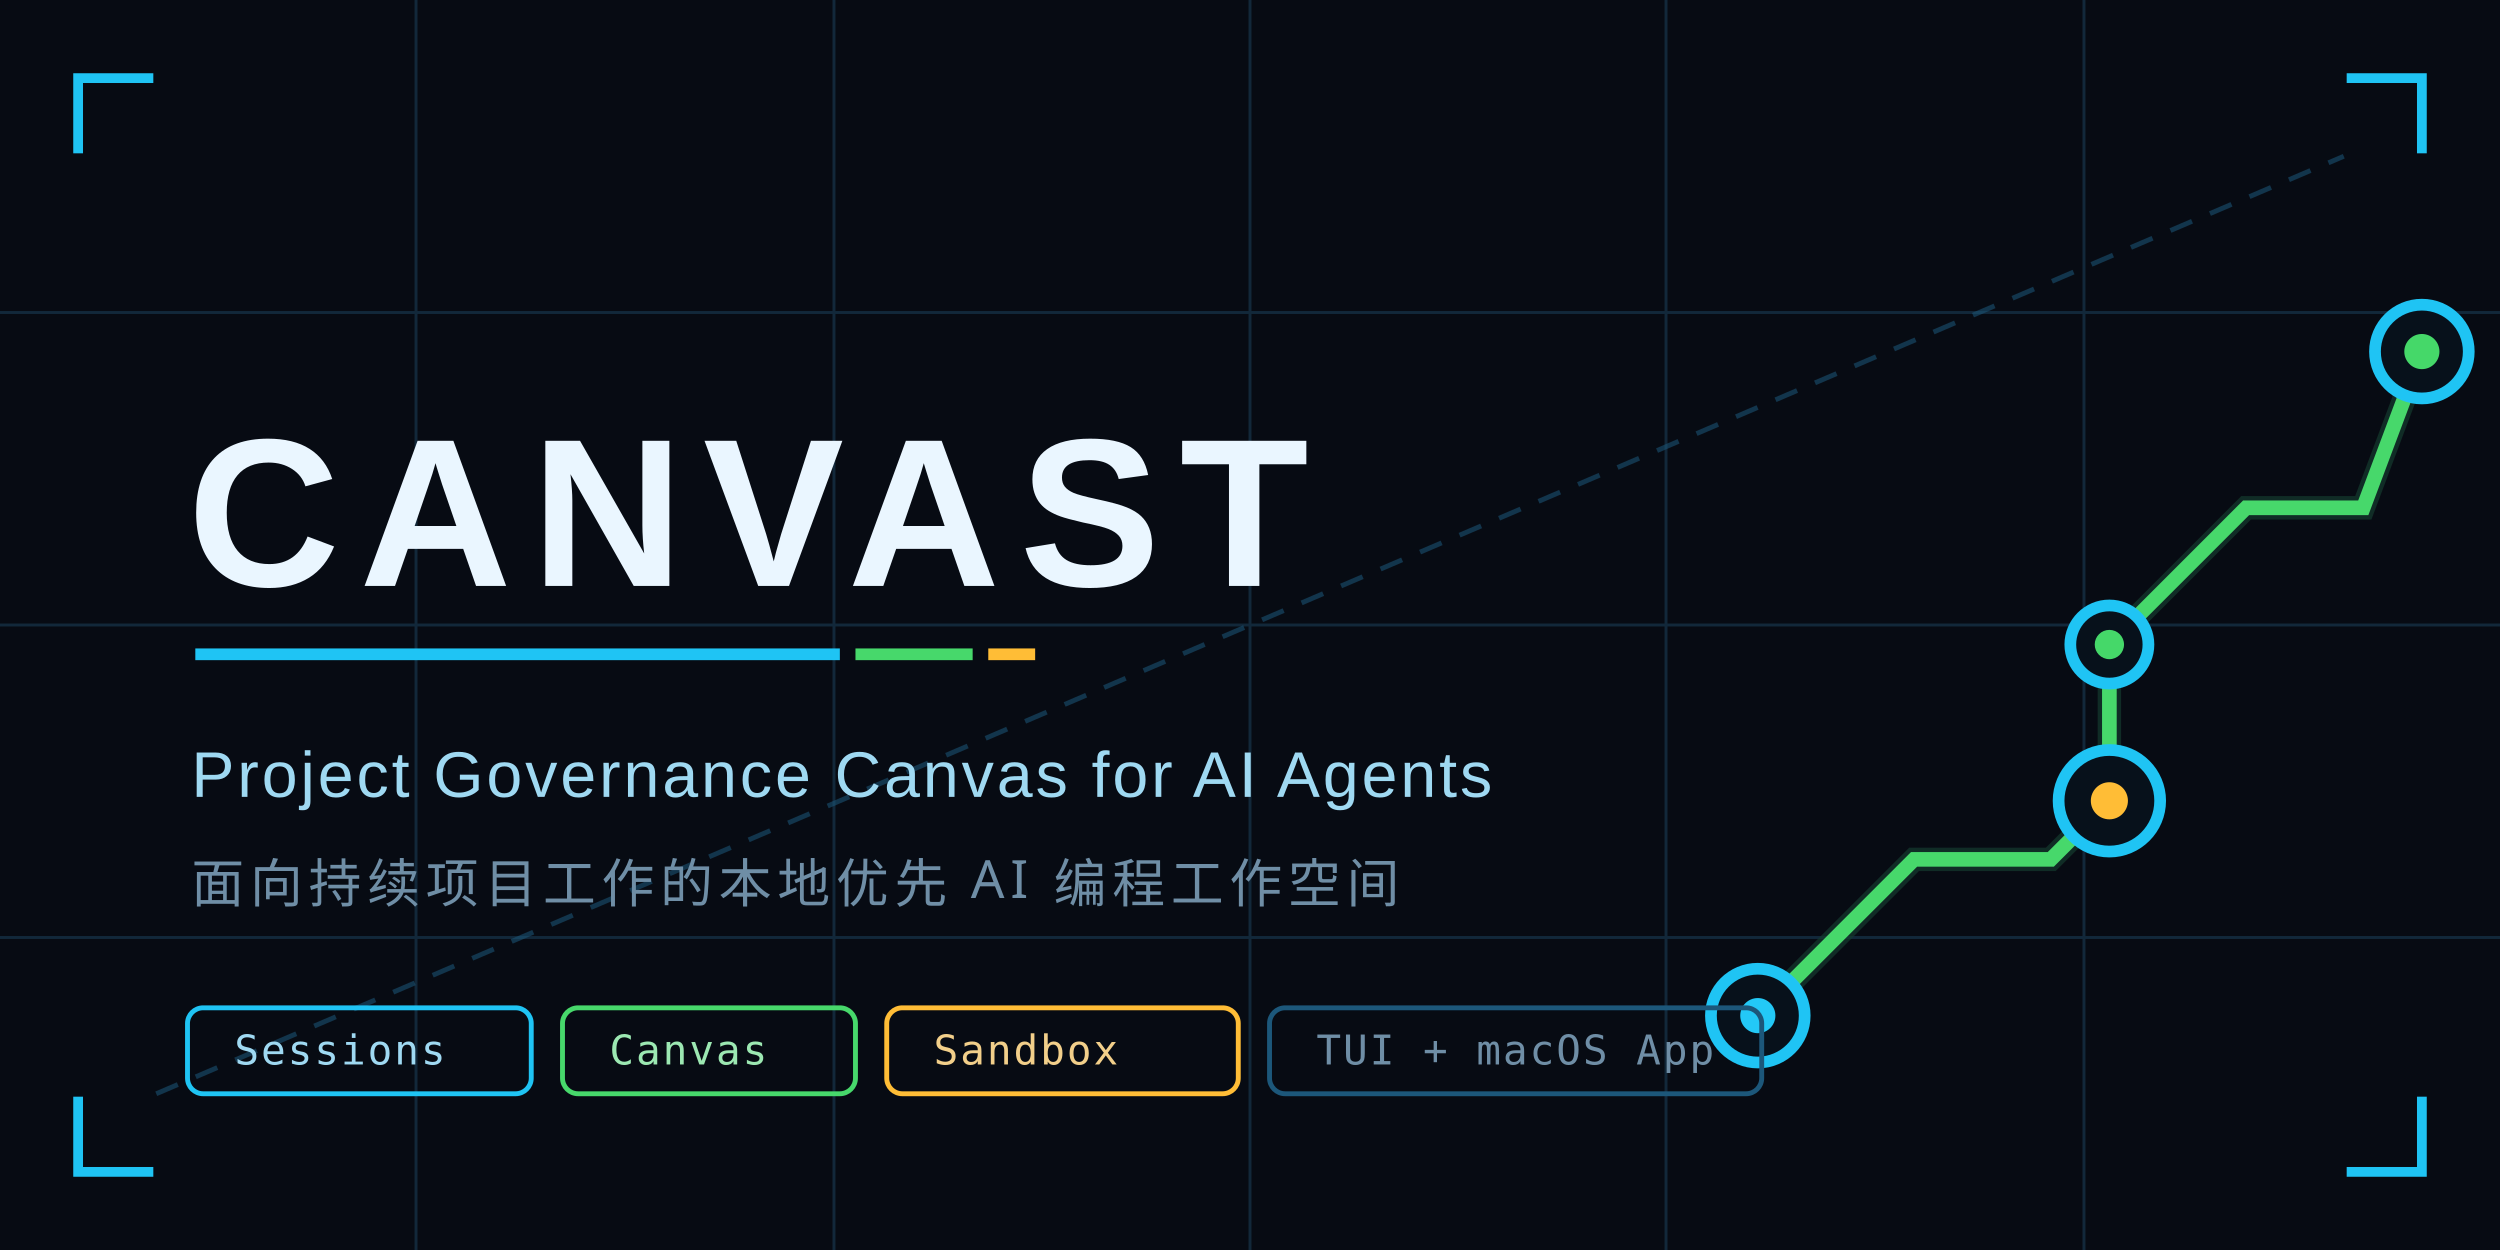
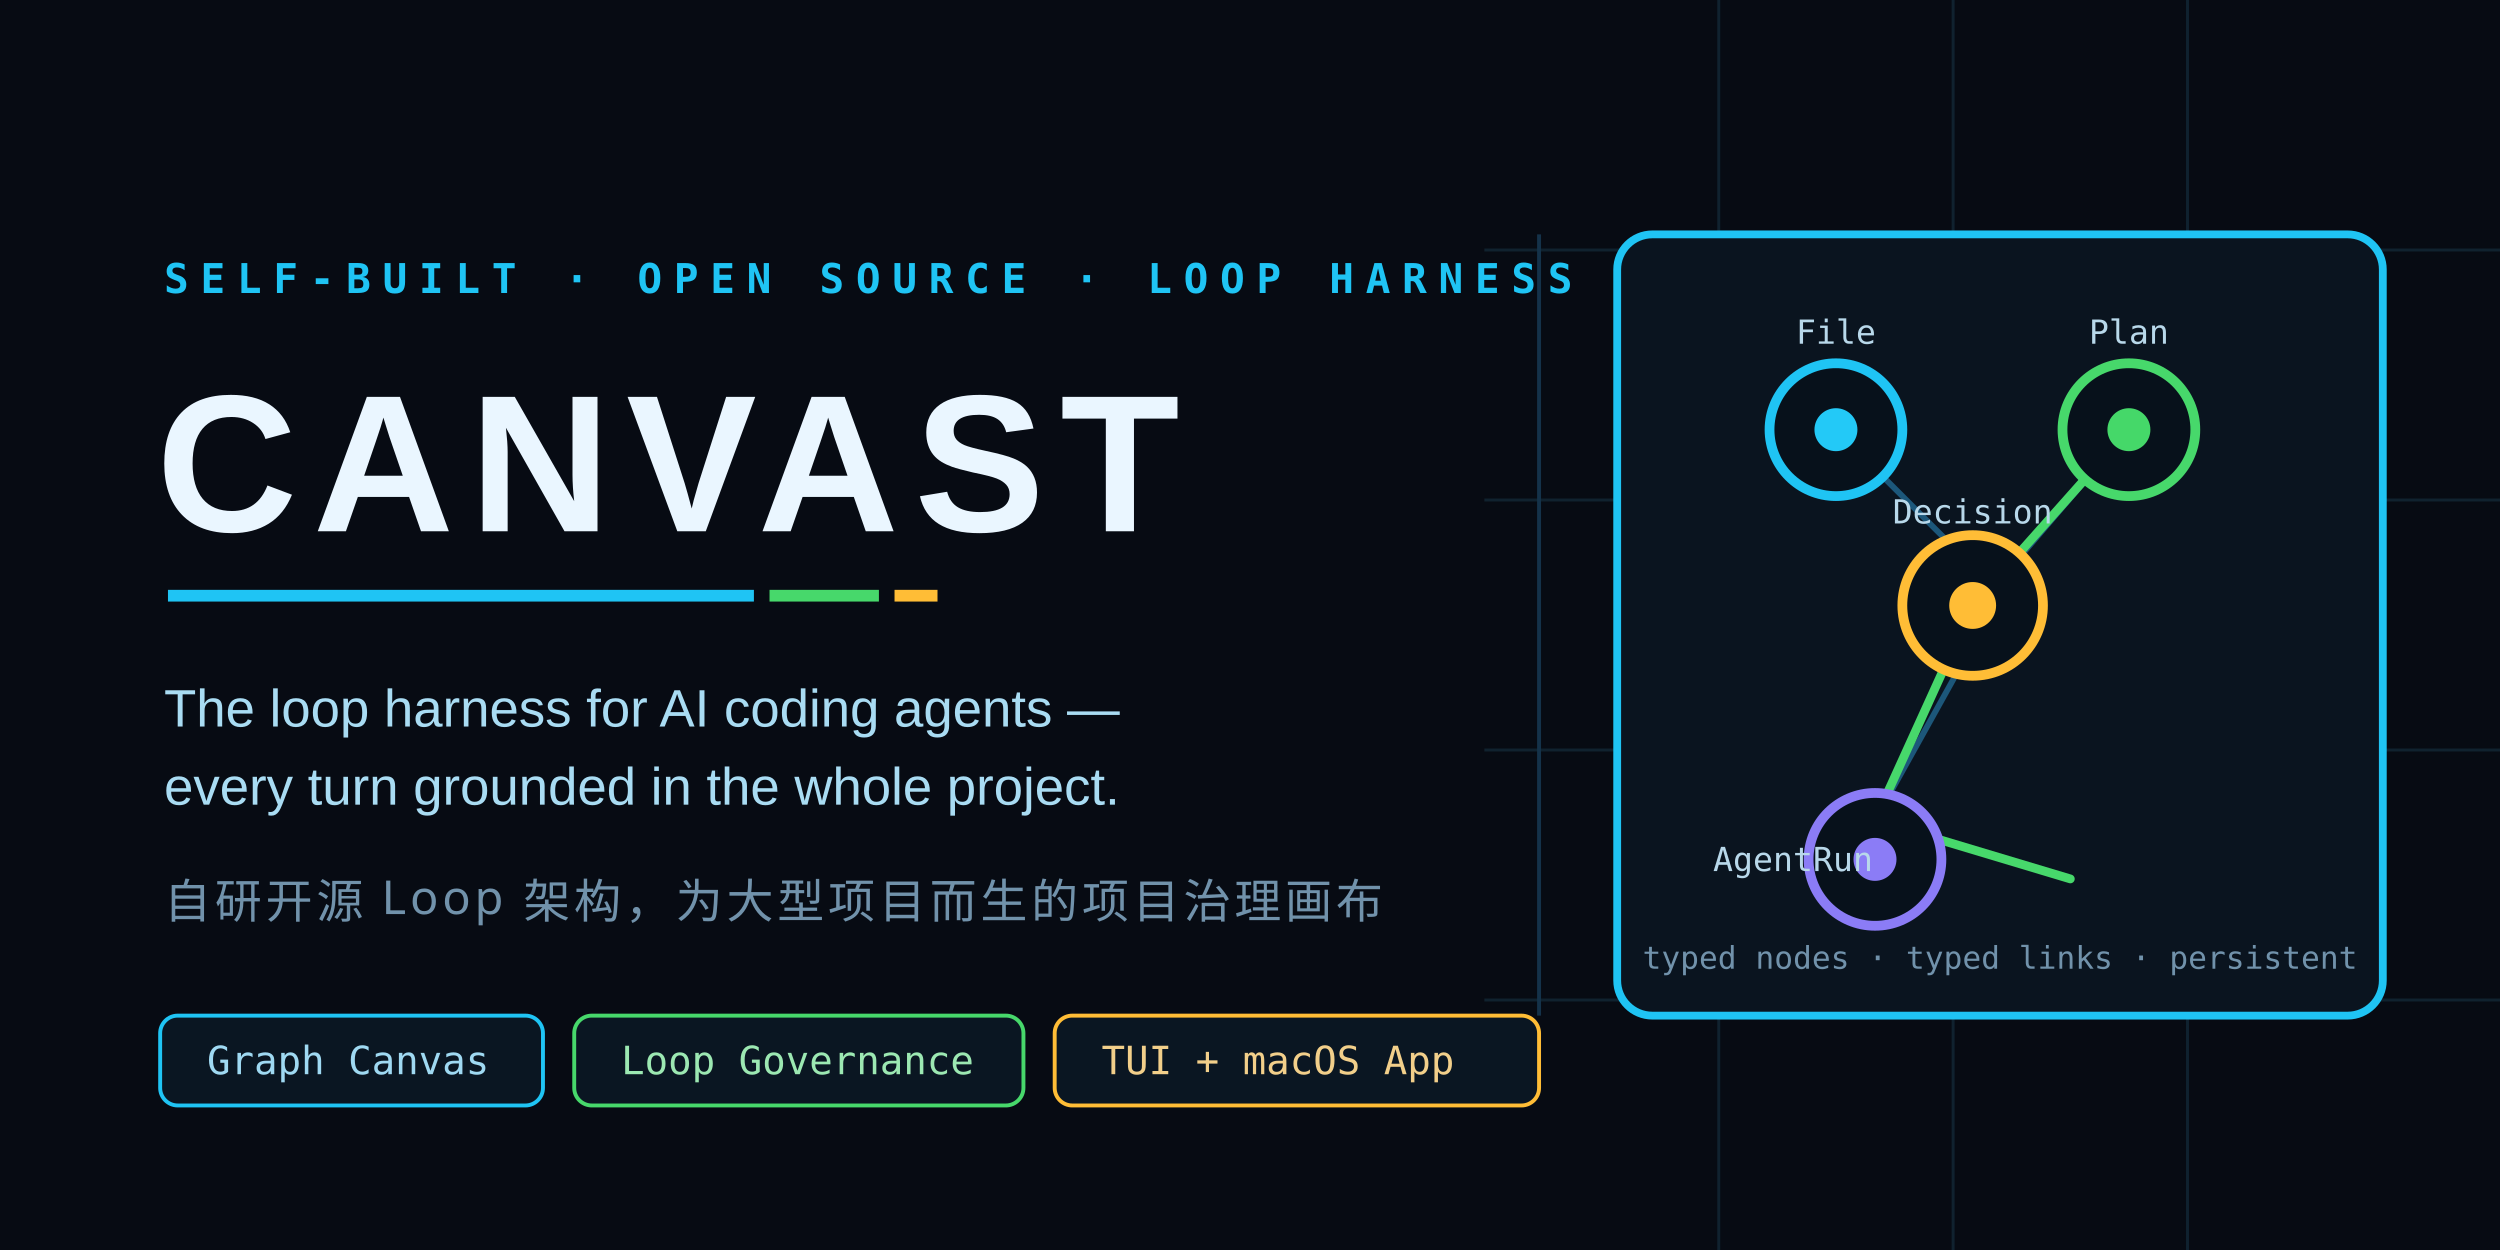
<svg xmlns="http://www.w3.org/2000/svg" viewBox="0 0 1280 640" role="img" aria-labelledby="title desc">
  <defs>
    <style>
      .bg { fill: #070b13; }
-       .grid { fill: none; stroke: #12283a; stroke-width: 1.5; }
-       .guide { fill: none; stroke: #1c577a; stroke-width: 2.5; stroke-dasharray: 12 10; opacity: .55; }
-       .frame { fill: none; stroke: #1fc4f4; stroke-width: 5; stroke-linecap: square; }
-       .route-shadow { fill: none; stroke: #143a2d; stroke-width: 12; stroke-linecap: square; stroke-linejoin: miter; opacity: .7; }
-       .route { fill: none; stroke: #47d86b; stroke-width: 7.5; stroke-linecap: square; stroke-linejoin: miter; }
-       .node { fill: #07111b; stroke: #1fc4f4; stroke-width: 6; }
-       .node-cyan { fill: #23c9f7; }
-       .node-green { fill: #45d869; }
-       .node-amber { fill: #ffbd36; }
-       .name { fill: #eaf6ff; font-family: "SF Pro Display", "Helvetica Neue", Arial, sans-serif; font-size: 108px; font-weight: 800; letter-spacing: 10px; }
-       .tag-en { fill: #9fd9f2; font-family: "SF Pro Text", "Helvetica Neue", Arial, sans-serif; font-size: 33px; font-weight: 500; letter-spacing: 1.5px; }
-       .tag-zh { fill: #6f8ea6; font-family: "PingFang SC", "Hiragino Sans GB", "Microsoft YaHei", sans-serif; font-size: 27px; font-weight: 400; letter-spacing: 3px; }
-       .chip { fill: none; stroke-width: 2.5; }
-       .chip-text { font-family: "SF Mono", "Menlo", monospace; font-size: 21px; letter-spacing: 1px; }
+       .grid { fill: none; stroke: #10222f; stroke-width: 1.5; }
+       .eyebrow { fill: #1fc4f4; font-family: "SF Mono", "Menlo", monospace; font-size: 21px; font-weight: 600; letter-spacing: 6px; }
+       .name { fill: #eaf6ff; font-family: "SF Pro Display", "Helvetica Neue", Arial, sans-serif; font-size: 100px; font-weight: 800; letter-spacing: 8px; }
+       .tag-en { fill: #a9dcf3; font-family: "SF Pro Text", "Helvetica Neue", Arial, sans-serif; font-size: 27px; font-weight: 500; }
+       .tag-zh { fill: #7192ab; font-family: "PingFang SC", "Hiragino Sans GB", "Microsoft YaHei", sans-serif; font-size: 24px; font-weight: 400; letter-spacing: 2px; }
+       .chip { fill: #0a1622; stroke-width: 2; }
+       .chip-text { font-family: "SF Mono", "Menlo", monospace; font-size: 20px; }
+       .panel { fill: #0a141f; stroke: #1fc4f4; stroke-width: 4; }
+       .edge { fill: none; stroke: #1c577a; stroke-width: 3; }
+       .edge-active { fill: none; stroke: #47d86b; stroke-width: 4.5; stroke-linecap: round; }
+       .node-label { fill: #b8d8ea; font-family: "SF Mono", "Menlo", monospace; font-size: 17px; text-anchor: middle; }
+       .legend { fill: #7192ab; font-family: "SF Mono", "Menlo", monospace; font-size: 16px; }
+       .n-file { fill: #07111b; stroke: #1fc4f4; stroke-width: 5; }
+       .n-plan { fill: #07111b; stroke: #47d86b; stroke-width: 5; }
+       .n-decision { fill: #07111b; stroke: #ffbd36; stroke-width: 5; }
+       .n-agent { fill: #07111b; stroke: #8b7cf6; stroke-width: 5; }
+       .dot-file { fill: #23c9f7; }
+       .dot-plan { fill: #45d869; }
+       .dot-decision { fill: #ffbd36; }
+       .dot-agent { fill: #8b7cf6; }
+       .divider { stroke: #14324a; stroke-width: 2; }
    </style>
  </defs>
  <rect class="bg" width="1280" height="640" />
-   <path class="grid" d="M0 160H1280M0 320H1280M0 480H1280" />
-   <path class="grid" d="M213 0V640M427 0V640M640 0V640M853 0V640M1067 0V640" />
-   <path class="guide" d="M80 560L1200 80" />
-   <path class="route-shadow" d="M900 520L980 440H1050L1080 410V330L1150 260H1210L1240 180" />
-   <path class="route" d="M900 520L980 440H1050L1080 410V330L1150 260H1210L1240 180" />
-   <circle class="node" cx="900" cy="520" r="24" />
-   <circle class="node-cyan" cx="900" cy="520" r="9" />
-   <circle class="node" cx="1080" cy="410" r="26" />
-   <circle class="node-amber" cx="1080" cy="410" r="9.5" />
-   <circle class="node" cx="1080" cy="330" r="20" />
-   <circle class="node-green" cx="1080" cy="330" r="7.5" />
-   <circle class="node" cx="1240" cy="180" r="24" />
-   <circle class="node-green" cx="1240" cy="180" r="9" />
-   <path class="frame" d="M40 76V40H76" />
-   <path class="frame" d="M1204 40H1240V76" />
-   <path class="frame" d="M1240 564V600H1204" />
-   <path class="frame" d="M76 600H40V564" />
-   <text class="name" x="96" y="300">CANVAST</text>
-   <rect x="100" y="332" width="330" height="6" fill="#1fc4f4" />
-   <rect x="438" y="332" width="60" height="6" fill="#47d86b" />
-   <rect x="506" y="332" width="24" height="6" fill="#ffbd36" />
-   <text class="tag-en" x="98" y="408">Project Governance Canvas for AI Agents</text>
-   <text class="tag-zh" x="98" y="462">面向持续项目工作的本地优先 AI 编程工作空间</text>
+   <path class="grid" d="M760 128H1280M760 256H1280M760 384H1280M760 512H1280" />
+   <path class="grid" d="M880 0V640M1000 0V640M1120 0V640" />
+   <text class="eyebrow" x="84" y="150">SELF-BUILT · OPEN SOURCE · LOOP HARNESS</text>
+   <text class="name" x="80" y="272">CANVAST</text>
+   <rect x="86" y="302" width="300" height="6" fill="#1fc4f4" />
+   <rect x="394" y="302" width="56" height="6" fill="#47d86b" />
+   <rect x="458" y="302" width="22" height="6" fill="#ffbd36" />
+   <text class="tag-en" x="84" y="372">The loop harness for AI coding agents —</text>
+   <text class="tag-en" x="84" y="412">every turn grounded in the whole project.</text>
+   <text class="tag-zh" x="84" y="470">自研开源 Loop 架构，为大型项目而生的项目治理画布</text>
  <g>
-     <rect class="chip" x="96" y="516" width="176" height="44" rx="8" stroke="#1fc4f4" />
-     <text class="chip-text" x="120" y="545" fill="#9fd9f2">Sessions</text>
+     <rect class="chip" x="82" y="520" width="196" height="46" rx="9" stroke="#1fc4f4" />
+     <text class="chip-text" x="106" y="550" fill="#9fd9f2">Graph Canvas</text>
  </g>
  <g>
-     <rect class="chip" x="288" y="516" width="150" height="44" rx="8" stroke="#47d86b" />
-     <text class="chip-text" x="312" y="545" fill="#9ce8b2">Canvas</text>
+     <rect class="chip" x="294" y="520" width="230" height="46" rx="9" stroke="#47d86b" />
+     <text class="chip-text" x="318" y="550" fill="#9ce8b2">Loop Governance</text>
  </g>
  <g>
-     <rect class="chip" x="454" y="516" width="180" height="44" rx="8" stroke="#ffbd36" />
-     <text class="chip-text" x="478" y="545" fill="#f2cf8a">Sandbox</text>
+     <rect class="chip" x="540" y="520" width="248" height="46" rx="9" stroke="#ffbd36" />
+     <text class="chip-text" x="564" y="550" fill="#f2cf8a">TUI + macOS App</text>
  </g>
-   <g>
-     <rect class="chip" x="650" y="516" width="252" height="44" rx="8" stroke="#1c577a" />
-     <text class="chip-text" x="674" y="545" fill="#6f8ea6">TUI + macOS App</text>
-   </g>
+   <path class="divider" d="M788 120V520" />
+   <rect class="panel" x="828" y="120" width="392" height="400" rx="18" />
+   <path class="edge" d="M940 220L1010 290" />
+   <path class="edge" d="M1090 220L1030 290" />
+   <path class="edge" d="M1010 330L960 420" />
+   <path class="edge-active" d="M1090 220L1010 310L960 420L1060 450" />
+   <circle class="n-file" cx="940" cy="220" r="34" />
+   <circle class="dot-file" cx="940" cy="220" r="11" />
+   <text class="node-label" x="940" y="176">File</text>
+   <circle class="n-plan" cx="1090" cy="220" r="34" />
+   <circle class="dot-plan" cx="1090" cy="220" r="11" />
+   <text class="node-label" x="1090" y="176">Plan</text>
+   <circle class="n-decision" cx="1010" cy="310" r="36" />
+   <circle class="dot-decision" cx="1010" cy="310" r="12" />
+   <text class="node-label" x="1010" y="268">Decision</text>
+   <circle class="n-agent" cx="960" cy="440" r="34" />
+   <circle class="dot-agent" cx="960" cy="440" r="11" />
+   <text class="node-label" x="918" y="446" text-anchor="end">AgentRun</text>
+   <text class="legend" x="1024" y="496" text-anchor="middle">typed nodes · typed links · persistent</text>
</svg>
